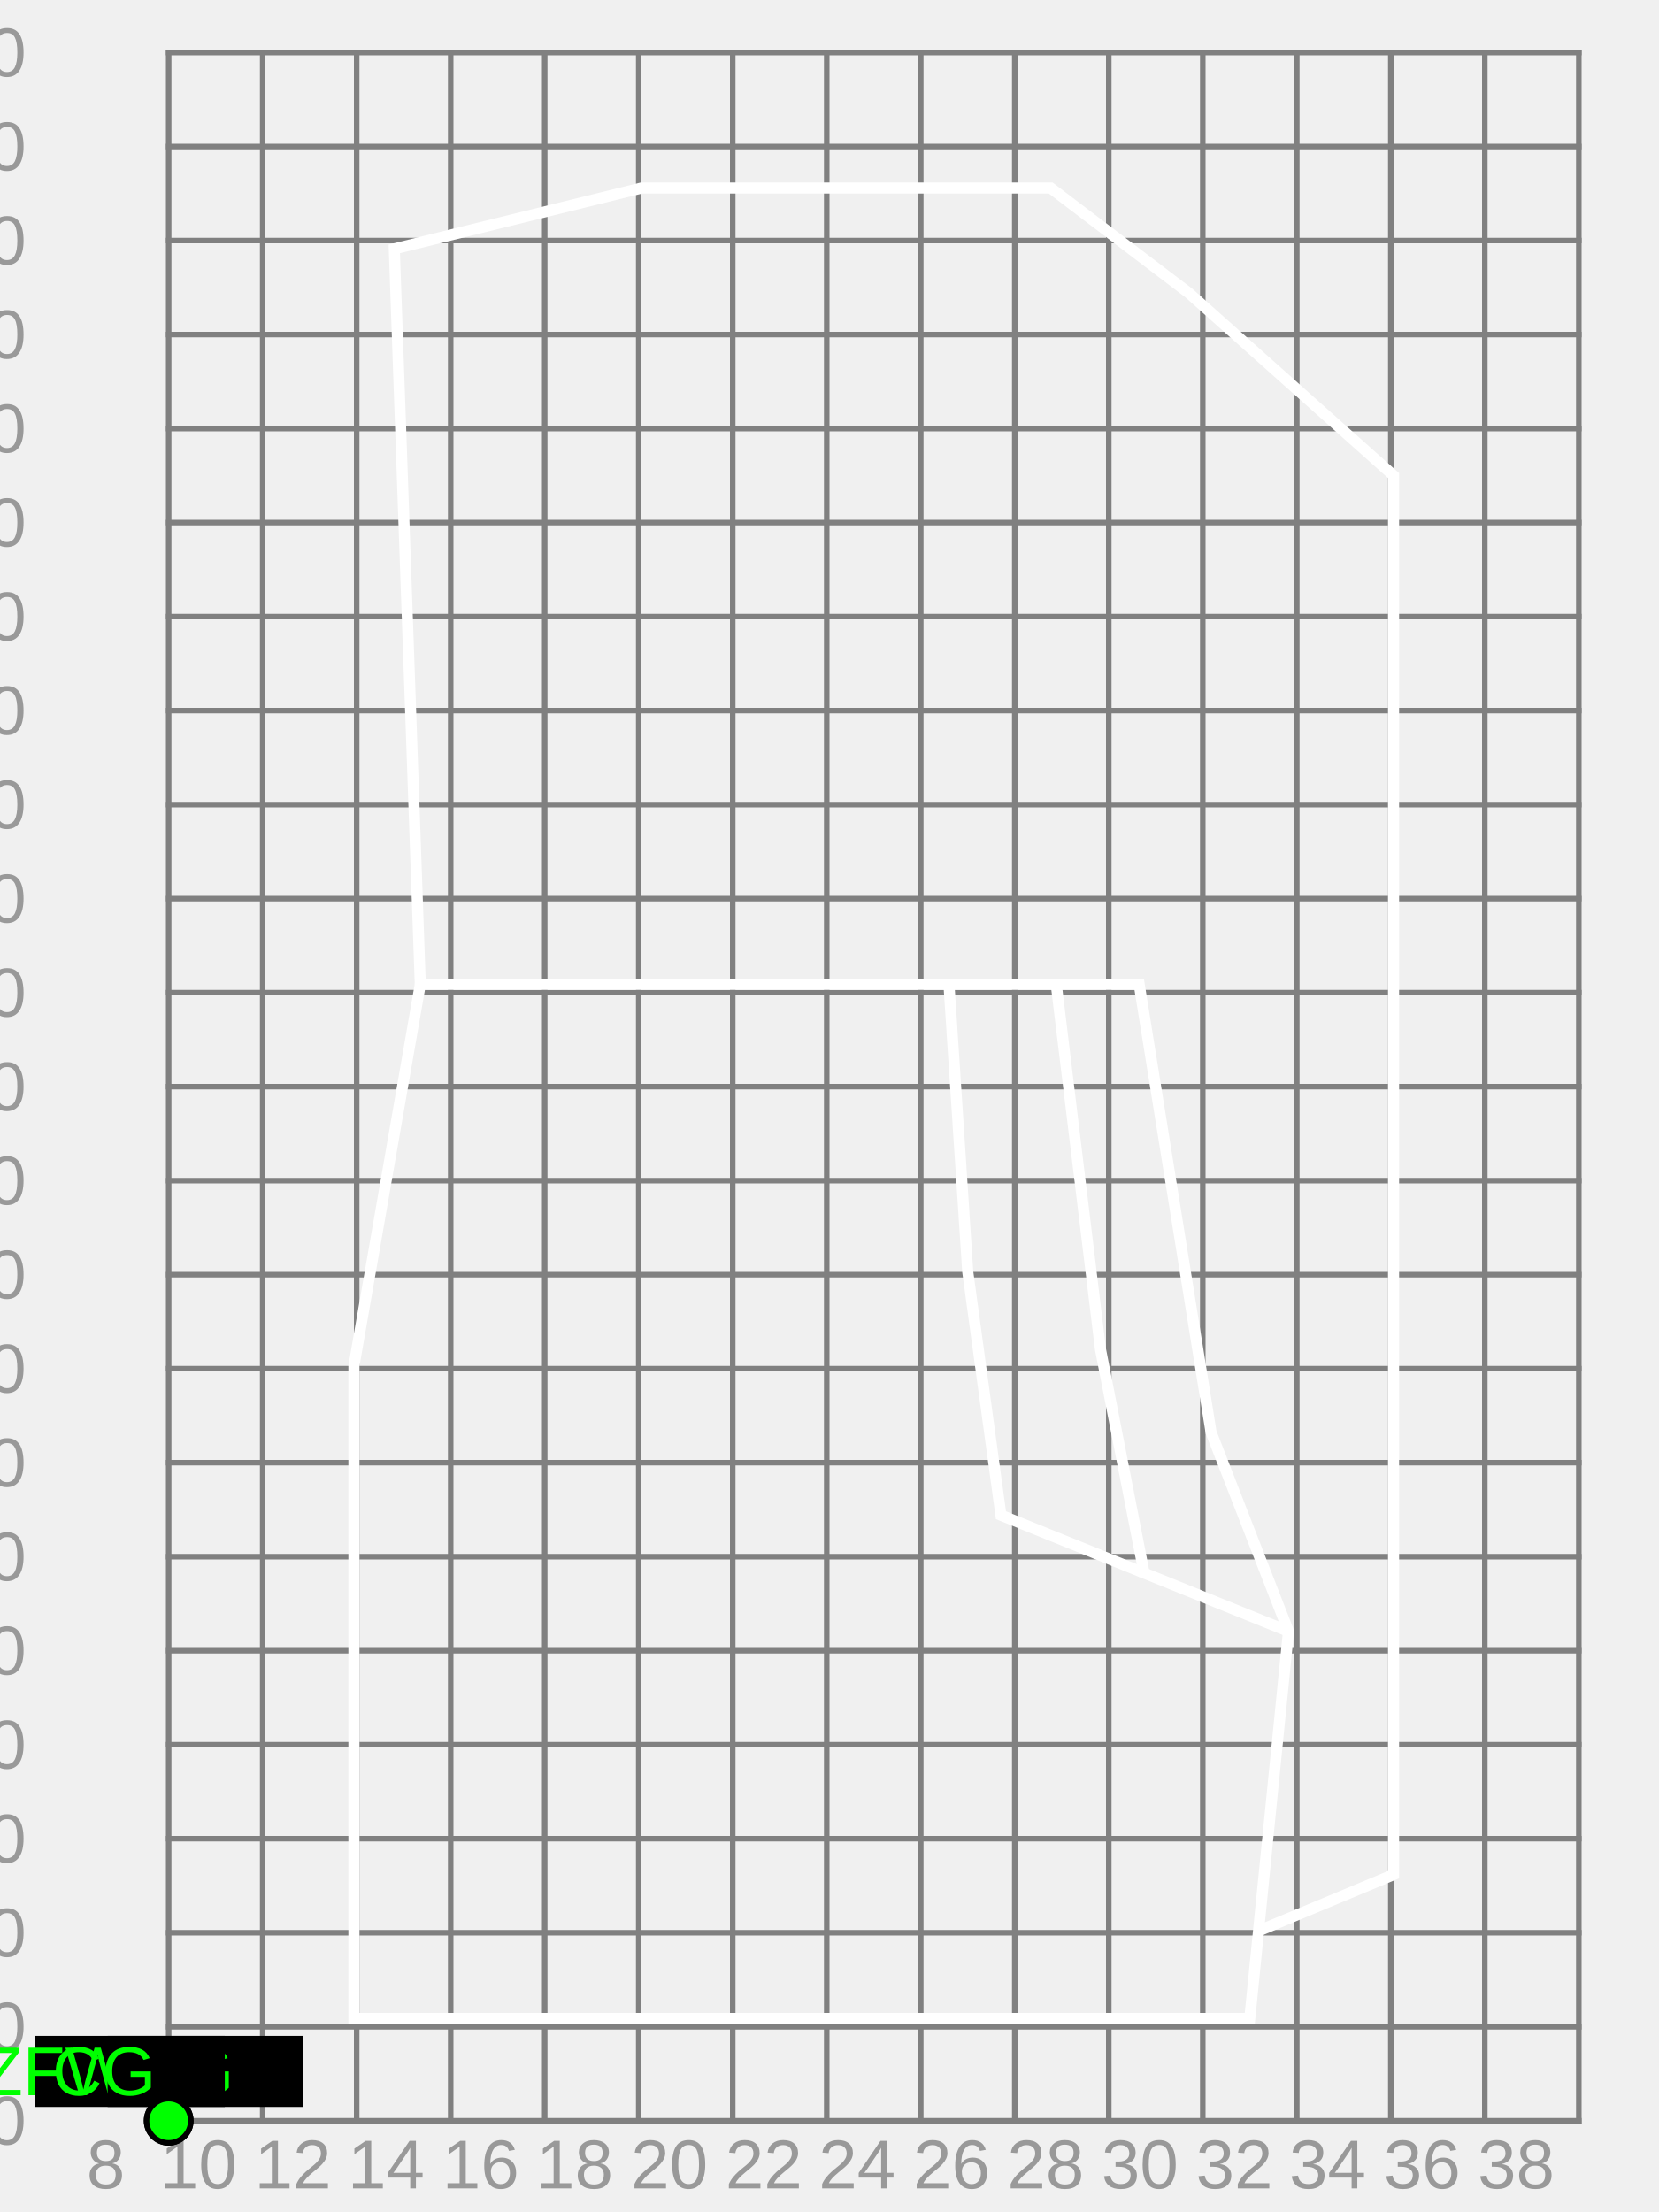
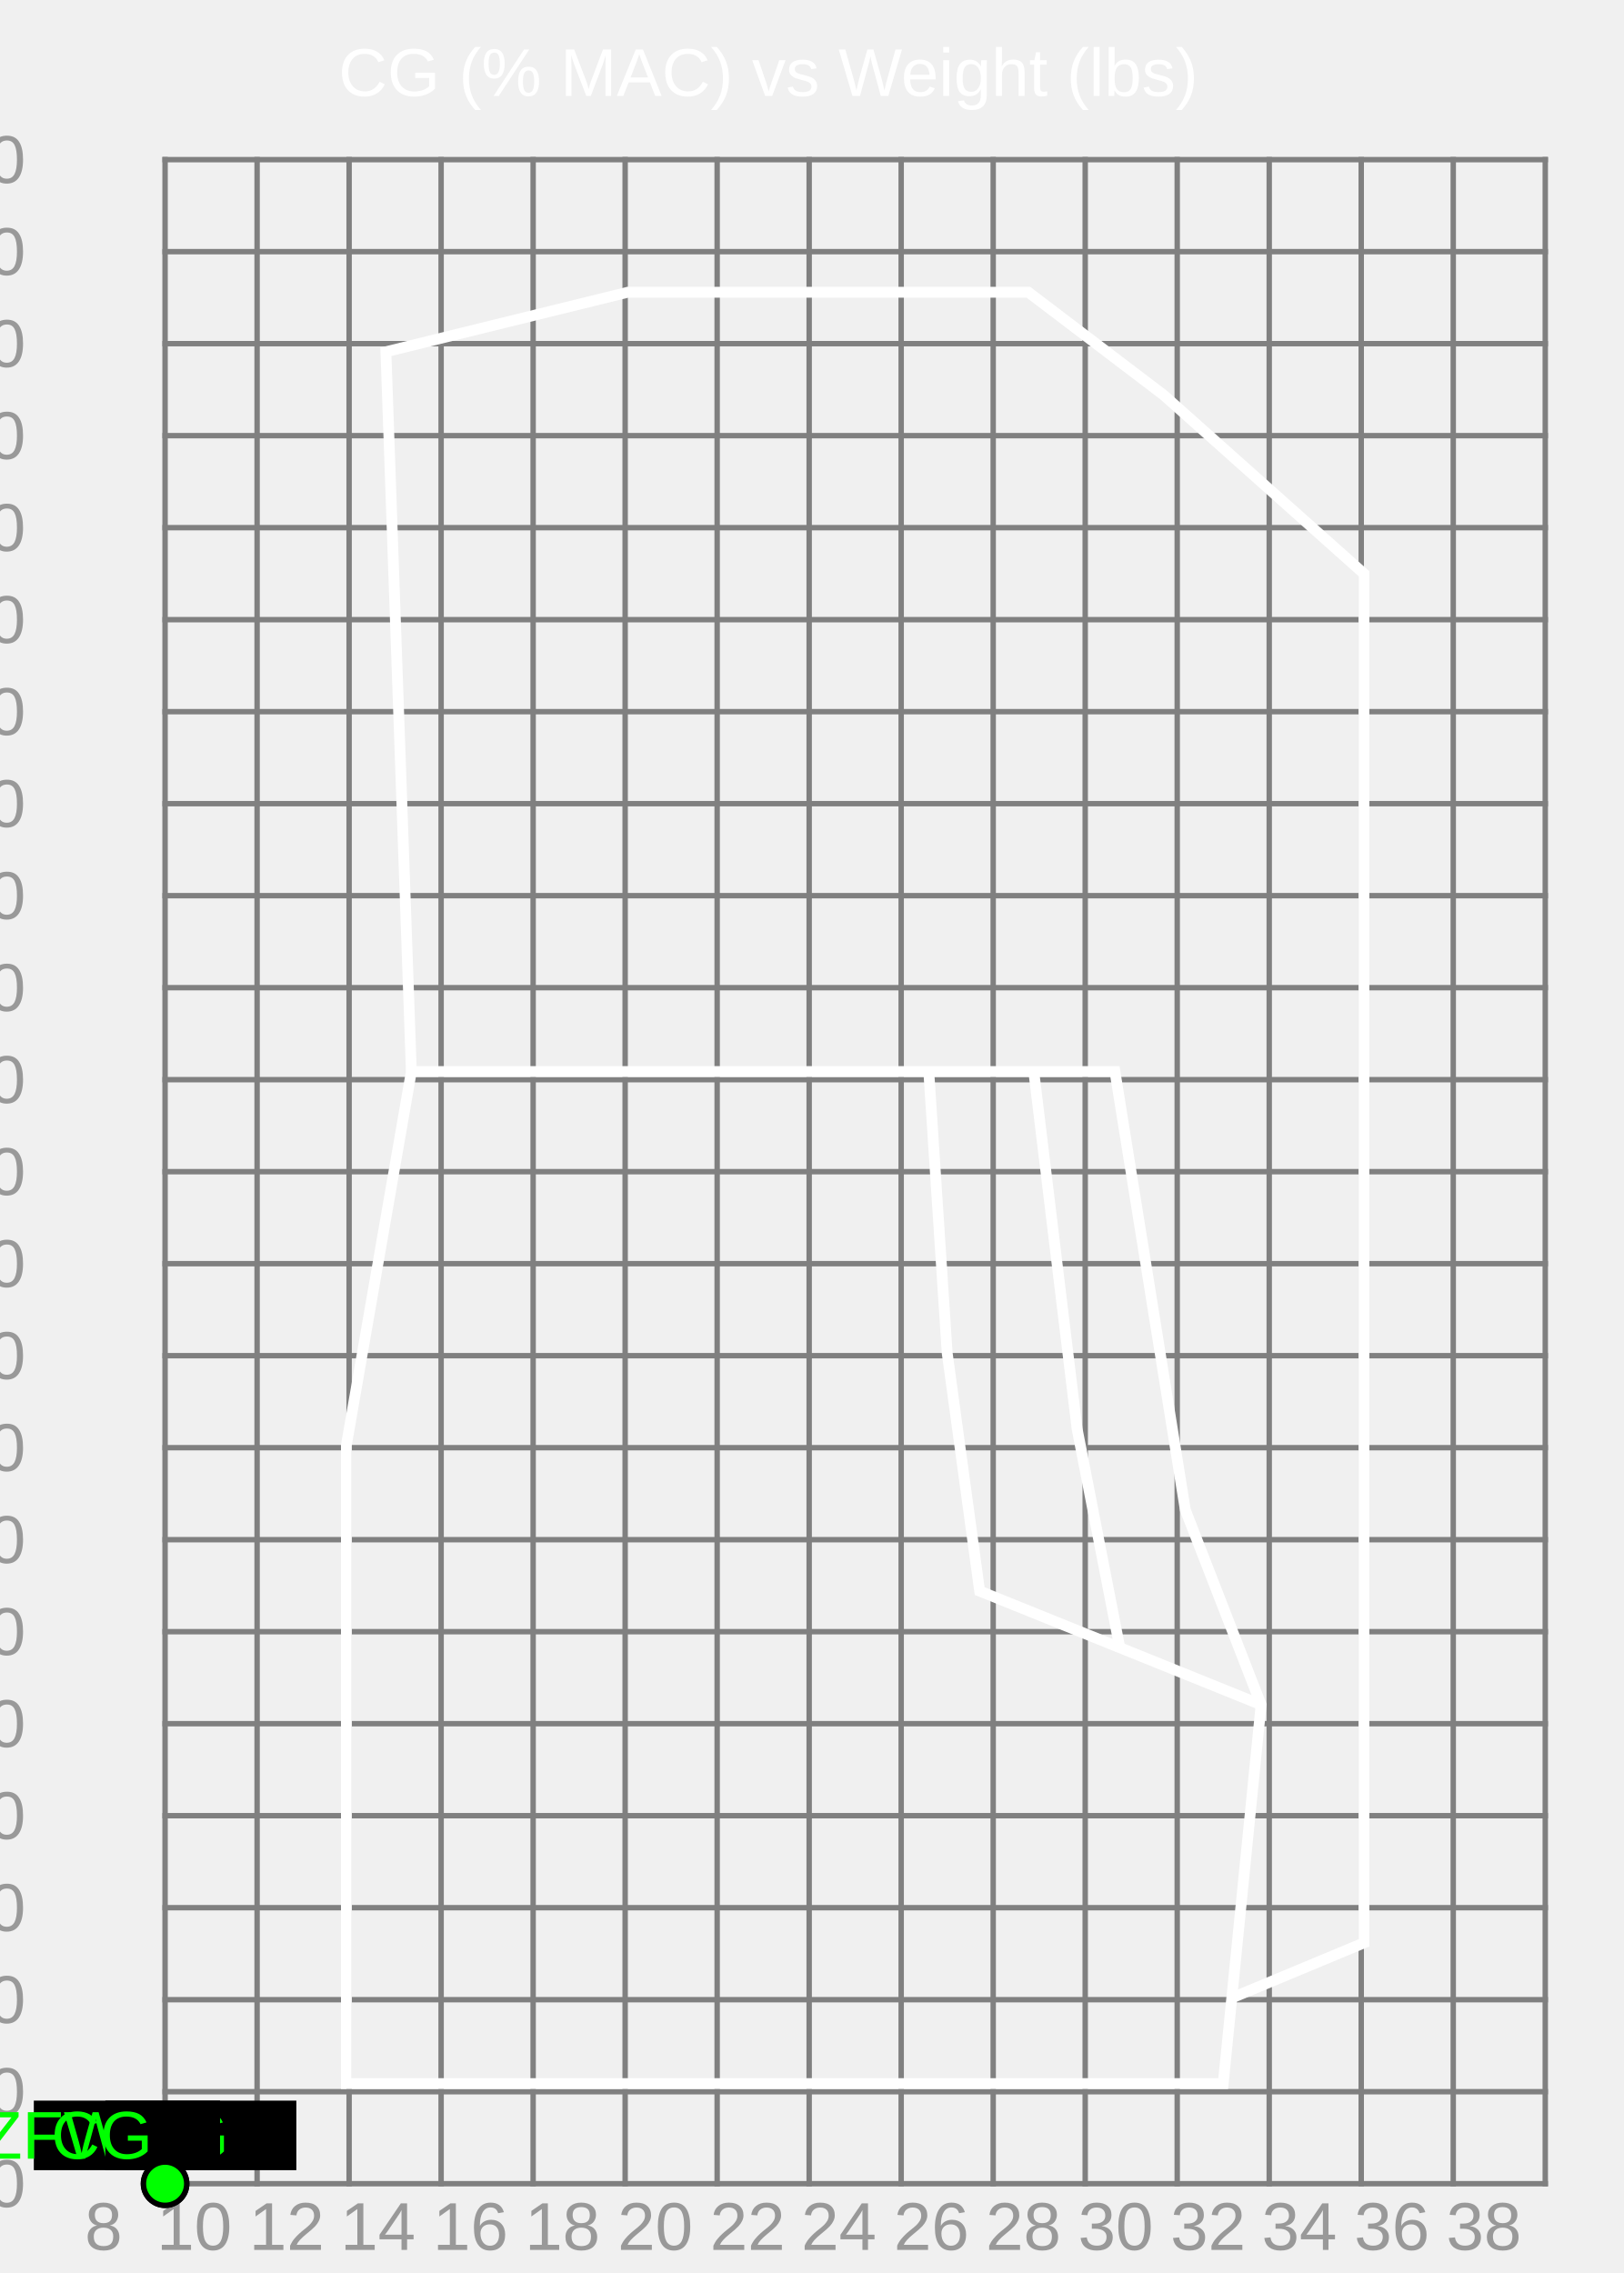
- <svg xmlns="http://www.w3.org/2000/svg" xmlns:ns1="http://www.openswatchbook.org/uri/2009/osb" version="1.1" width="300" height="400" id="svg3651">
+ <svg xmlns="http://www.w3.org/2000/svg" xmlns:ns1="http://www.openswatchbook.org/uri/2009/osb" version="1.1" width="300" height="420" id="svg3651">
  <defs id="defs3653">
    <linearGradient id="linearGradient5215">
      <stop style="stop-color:#e6e6e6;stop-opacity:1;" offset="0" id="stop5217" />
      <stop style="stop-color:#e6e6e6;stop-opacity:0;" offset="1" id="stop5219" />
    </linearGradient>
    <linearGradient id="linearGradient5209" ns1:paint="solid">
      <stop style="stop-color:#e6e6e6;stop-opacity:1;" offset="0" id="stop5211" />
    </linearGradient>
    <symbol id="*Paper_Space" />
    <symbol id="*Model_Space" />
    <pattern y="0" x="0" width="8" patternUnits="userSpaceOnUse" id="Hatch" height="8">
      <path id="path5322" stroke-width="0.25" stroke="#000000" linecap="square" d="M8 4 l-4,4" />
      <path id="path5324" stroke-width="0.25" stroke="#000000" linecap="square" d="M6 2 l-4,4" />
      <path id="path5326" stroke-width="0.25" stroke="#000000" linecap="square" d="M4 0 l-4,4" />
    </pattern>
    <marker style="overflow:visible" refY="0" refX="0" orient="auto" id="DistanceX">
      <path id="path5319" style="stroke:#000000;stroke-width:0.5" d="M 3,-3 -3,3 M 0,-5 0,5" />
    </marker>
  </defs>
-   <g id="layer1" transform="translate(0,-652.3622)">
+   <g id="layer1" transform="translate(0,-632.3622)">
    <g id="Grid" style="stroke:#808080">
      <path id="path4213" d="m 30.5,1036.362 0,-375" style="fill:none;fill-rule:evenodd;stroke:#808080;stroke-width:1;stroke-linecap:butt;stroke-linejoin:miter;stroke-miterlimit:4;stroke-dasharray:none;stroke-opacity:1" />
      <path style="fill:none;fill-rule:evenodd;stroke:#808080;stroke-width:1;stroke-linecap:butt;stroke-linejoin:miter;stroke-miterlimit:4;stroke-dasharray:none;stroke-opacity:1" d="m 30,1035.862 256,0" id="path4227" />
      <path style="fill:none;fill-rule:evenodd;stroke:#808080;stroke-width:1;stroke-linecap:butt;stroke-linejoin:miter;stroke-miterlimit:4;stroke-dasharray:none;stroke-opacity:1" d="m 285.5,1036.362 0,-375" id="path4229" />
      <path style="fill:none;fill-rule:evenodd;stroke:#808080;stroke-width:1;stroke-linecap:butt;stroke-linejoin:miter;stroke-miterlimit:4;stroke-dasharray:none;stroke-opacity:1" d="m 47.5,1036.362 0,-375" id="path4231" />
      <path id="path4233" d="m 64.5,1036.362 0,-375" style="fill:none;fill-rule:evenodd;stroke:#808080;stroke-width:1;stroke-linecap:butt;stroke-linejoin:miter;stroke-miterlimit:4;stroke-dasharray:none;stroke-opacity:1" />
      <path style="fill:none;fill-rule:evenodd;stroke:#808080;stroke-width:1;stroke-linecap:butt;stroke-linejoin:miter;stroke-miterlimit:4;stroke-dasharray:none;stroke-opacity:1" d="m 81.5,1036.362 0,-375" id="path4235" />
      <path id="path4237" d="m 98.5,1036.362 0,-375" style="fill:none;fill-rule:evenodd;stroke:#808080;stroke-width:1;stroke-linecap:butt;stroke-linejoin:miter;stroke-miterlimit:4;stroke-dasharray:none;stroke-opacity:1" />
      <path style="fill:none;fill-rule:evenodd;stroke:#808080;stroke-width:1;stroke-linecap:butt;stroke-linejoin:miter;stroke-miterlimit:4;stroke-dasharray:none;stroke-opacity:1" d="m 115.5,1036.362 0,-375" id="path4239" />
      <path id="path4241" d="m 132.5,1036.362 0,-375" style="fill:none;fill-rule:evenodd;stroke:#808080;stroke-width:1;stroke-linecap:butt;stroke-linejoin:miter;stroke-miterlimit:4;stroke-dasharray:none;stroke-opacity:1" />
      <path style="fill:none;fill-rule:evenodd;stroke:#808080;stroke-width:1;stroke-linecap:butt;stroke-linejoin:miter;stroke-miterlimit:4;stroke-dasharray:none;stroke-opacity:1" d="m 149.5,1036.362 0,-375" id="path4243" />
      <path id="path4245" d="m 166.5,1036.362 0,-375" style="fill:none;fill-rule:evenodd;stroke:#808080;stroke-width:1;stroke-linecap:butt;stroke-linejoin:miter;stroke-miterlimit:4;stroke-dasharray:none;stroke-opacity:1" />
      <path style="fill:none;fill-rule:evenodd;stroke:#808080;stroke-width:1;stroke-linecap:butt;stroke-linejoin:miter;stroke-miterlimit:4;stroke-dasharray:none;stroke-opacity:1" d="m 183.5,1036.362 0,-375" id="path4247" />
      <path id="path4249" d="m 200.5,1036.362 0,-375" style="fill:none;fill-rule:evenodd;stroke:#808080;stroke-width:1;stroke-linecap:butt;stroke-linejoin:miter;stroke-miterlimit:4;stroke-dasharray:none;stroke-opacity:1" />
      <path style="fill:none;fill-rule:evenodd;stroke:#808080;stroke-width:1;stroke-linecap:butt;stroke-linejoin:miter;stroke-miterlimit:4;stroke-dasharray:none;stroke-opacity:1" d="m 217.5,1036.362 0,-375" id="path4251" />
      <path id="path4253" d="m 234.5,1036.362 0,-375" style="fill:none;fill-rule:evenodd;stroke:#808080;stroke-width:1;stroke-linecap:butt;stroke-linejoin:miter;stroke-miterlimit:4;stroke-dasharray:none;stroke-opacity:1" />
      <path style="fill:none;fill-rule:evenodd;stroke:#808080;stroke-width:1;stroke-linecap:butt;stroke-linejoin:miter;stroke-miterlimit:4;stroke-dasharray:none;stroke-opacity:1" d="m 251.5,1036.362 0,-375" id="path4255" />
      <path id="path4261" d="m 268.5,1036.362 0,-375" style="fill:none;fill-rule:evenodd;stroke:#808080;stroke-width:1;stroke-linecap:butt;stroke-linejoin:miter;stroke-miterlimit:4;stroke-dasharray:none;stroke-opacity:1" />
      <path id="path4323" d="m 30,1018.862 256,0" style="fill:none;fill-rule:evenodd;stroke:#808080;stroke-width:1;stroke-linecap:butt;stroke-linejoin:miter;stroke-miterlimit:4;stroke-dasharray:none;stroke-opacity:1" />
      <path style="fill:none;fill-rule:evenodd;stroke:#808080;stroke-width:1;stroke-linecap:butt;stroke-linejoin:miter;stroke-miterlimit:4;stroke-dasharray:none;stroke-opacity:1" d="m 30,1001.862 256,0" id="path4325" />
      <path id="path4327" d="m 30,984.862 256,0" style="fill:none;fill-rule:evenodd;stroke:#808080;stroke-width:1;stroke-linecap:butt;stroke-linejoin:miter;stroke-miterlimit:4;stroke-dasharray:none;stroke-opacity:1" />
      <path style="fill:none;fill-rule:evenodd;stroke:#808080;stroke-width:1;stroke-linecap:butt;stroke-linejoin:miter;stroke-miterlimit:4;stroke-dasharray:none;stroke-opacity:1" d="m 30,967.862 256,0" id="path4329" />
      <path id="path4331" d="m 30,950.862 256,0" style="fill:none;fill-rule:evenodd;stroke:#808080;stroke-width:1;stroke-linecap:butt;stroke-linejoin:miter;stroke-miterlimit:4;stroke-dasharray:none;stroke-opacity:1" />
      <path style="fill:none;fill-rule:evenodd;stroke:#808080;stroke-width:1;stroke-linecap:butt;stroke-linejoin:miter;stroke-miterlimit:4;stroke-dasharray:none;stroke-opacity:1" d="m 30,933.862 256,0" id="path4333" />
      <path id="path4335" d="m 30,916.862 256,0" style="fill:none;fill-rule:evenodd;stroke:#808080;stroke-width:1;stroke-linecap:butt;stroke-linejoin:miter;stroke-miterlimit:4;stroke-dasharray:none;stroke-opacity:1" />
      <path style="fill:none;fill-rule:evenodd;stroke:#808080;stroke-width:1;stroke-linecap:butt;stroke-linejoin:miter;stroke-miterlimit:4;stroke-dasharray:none;stroke-opacity:1" d="m 30,899.862 256,0" id="path4337" />
      <path id="path4339" d="m 30,882.862 256,0" style="fill:none;fill-rule:evenodd;stroke:#808080;stroke-width:1;stroke-linecap:butt;stroke-linejoin:miter;stroke-miterlimit:4;stroke-dasharray:none;stroke-opacity:1" />
      <path id="path4341" d="m 30,865.862 256,0" style="fill:none;fill-rule:evenodd;stroke:#808080;stroke-width:1;stroke-linecap:butt;stroke-linejoin:miter;stroke-miterlimit:4;stroke-dasharray:none;stroke-opacity:1" />
      <path style="fill:none;fill-rule:evenodd;stroke:#808080;stroke-width:1;stroke-linecap:butt;stroke-linejoin:miter;stroke-miterlimit:4;stroke-dasharray:none;stroke-opacity:1" d="m 30,848.862 256,0" id="path4343" />
      <path id="path4345" d="m 30,831.862 256,0" style="fill:none;fill-rule:evenodd;stroke:#808080;stroke-width:1;stroke-linecap:butt;stroke-linejoin:miter;stroke-miterlimit:4;stroke-dasharray:none;stroke-opacity:1" />
      <path style="fill:none;fill-rule:evenodd;stroke:#808080;stroke-width:1;stroke-linecap:butt;stroke-linejoin:miter;stroke-miterlimit:4;stroke-dasharray:none;stroke-opacity:1" d="m 30,814.862 256,0" id="path4347" />
      <path id="path4349" d="m 30,797.862 256,0" style="fill:none;fill-rule:evenodd;stroke:#808080;stroke-width:1;stroke-linecap:butt;stroke-linejoin:miter;stroke-miterlimit:4;stroke-dasharray:none;stroke-opacity:1" />
      <path style="fill:none;fill-rule:evenodd;stroke:#808080;stroke-width:1;stroke-linecap:butt;stroke-linejoin:miter;stroke-miterlimit:4;stroke-dasharray:none;stroke-opacity:1" d="m 30,780.862 256,0" id="path4351" />
      <path id="path4353" d="m 30,763.862 256,0" style="fill:none;fill-rule:evenodd;stroke:#808080;stroke-width:1;stroke-linecap:butt;stroke-linejoin:miter;stroke-miterlimit:4;stroke-dasharray:none;stroke-opacity:1" />
      <path style="fill:none;fill-rule:evenodd;stroke:#808080;stroke-width:1;stroke-linecap:butt;stroke-linejoin:miter;stroke-miterlimit:4;stroke-dasharray:none;stroke-opacity:1" d="m 30,746.862 256,0" id="path4355" />
      <path id="path4357" d="m 30,729.862 256,0" style="fill:none;fill-rule:evenodd;stroke:#808080;stroke-width:1;stroke-linecap:butt;stroke-linejoin:miter;stroke-miterlimit:4;stroke-dasharray:none;stroke-opacity:1" />
      <path style="fill:none;fill-rule:evenodd;stroke:#808080;stroke-width:1;stroke-linecap:butt;stroke-linejoin:miter;stroke-miterlimit:4;stroke-dasharray:none;stroke-opacity:1" d="m 30,712.862 256,0" id="path4359" />
      <path id="path4361" d="m 30,695.862 256,0" style="fill:none;fill-rule:evenodd;stroke:#808080;stroke-width:1;stroke-linecap:butt;stroke-linejoin:miter;stroke-miterlimit:4;stroke-dasharray:none;stroke-opacity:1" />
      <path style="fill:none;fill-rule:evenodd;stroke:#808080;stroke-width:1;stroke-linecap:butt;stroke-linejoin:miter;stroke-miterlimit:4;stroke-dasharray:none;stroke-opacity:1" d="m 30,678.862 256,0" id="path4441" />
      <path id="path4443" d="m 30,661.862 256,0" style="fill:none;fill-rule:evenodd;stroke:#808080;stroke-width:1;stroke-linecap:butt;stroke-linejoin:miter;stroke-miterlimit:4;stroke-dasharray:none;stroke-opacity:1" />
    </g>
    <g id="Axis" style="fill:#999999">
      <text transform="scale(1.000005,0.9999948)" id="text4215" y="1048.096" x="30.503" style="font-size:12.5px;line-height:150%;font-family:sans-serif;text-align:center;letter-spacing:0px;word-spacing:0px;text-anchor:middle;fill:#999999;stroke:none;stroke-width:1px;stroke-linecap:butt;stroke-linejoin:miter;stroke-opacity:1" xml:space="preserve">
        <tspan style="font-style:normal;font-variant:normal;font-weight:normal;font-stretch:normal;font-size:12.5px;font-family:'Liberation Sans';-inkscape-font-specification:'Liberation Sans';text-align:center;text-anchor:middle;fill:#999999" y="1048.096" x="30.503" id="tspan4217">8</tspan>
      </text>
      <text transform="scale(1.000003,0.9999971)" xml:space="preserve" style="font-size:12.5px;line-height:150%;font-family:sans-serif;text-align:end;letter-spacing:0px;word-spacing:0px;text-anchor:end;fill:#999999;stroke:none;stroke-width:1px;stroke-linecap:butt;stroke-linejoin:miter;stroke-opacity:1" x="27.494" y="1040.168" id="text4219">
        <tspan id="tspan4223" x="27.494" y="1040.168" style="font-style:normal;font-variant:normal;font-weight:normal;font-stretch:normal;font-size:12.5px;font-family:'Liberation Sans';-inkscape-font-specification:'Liberation Sans';text-align:end;text-anchor:end;fill:#999999">220</tspan>
      </text>
      <text xml:space="preserve" style="font-size:12.5px;line-height:150%;font-family:sans-serif;text-align:center;letter-spacing:0px;word-spacing:0px;text-anchor:middle;fill:#999999;stroke:none;stroke-width:1px;stroke-linecap:butt;stroke-linejoin:miter;stroke-opacity:1" x="47.271" y="1048.096" id="text4263" transform="scale(1.000005,0.9999948)">
        <tspan id="tspan4265" x="47.271" y="1048.096" style="font-style:normal;font-variant:normal;font-weight:normal;font-stretch:normal;font-size:12.5px;font-family:'Liberation Sans';-inkscape-font-specification:'Liberation Sans';text-align:center;text-anchor:middle;fill:#999999">10</tspan>
      </text>
      <text transform="scale(1.000005,0.9999948)" id="text4267" y="1048.096" x="64.341" style="font-size:12.5px;line-height:150%;font-family:sans-serif;text-align:center;letter-spacing:0px;word-spacing:0px;text-anchor:middle;fill:#999999;stroke:none;stroke-width:1px;stroke-linecap:butt;stroke-linejoin:miter;stroke-opacity:1" xml:space="preserve">
        <tspan style="font-style:normal;font-variant:normal;font-weight:normal;font-stretch:normal;font-size:12.5px;font-family:'Liberation Sans';-inkscape-font-specification:'Liberation Sans';text-align:center;text-anchor:middle;fill:#999999" y="1048.096" x="64.341" id="tspan4269">12</tspan>
      </text>
      <text xml:space="preserve" style="font-size:12.5px;line-height:150%;font-family:sans-serif;text-align:center;letter-spacing:0px;word-spacing:0px;text-anchor:middle;fill:#999999;stroke:none;stroke-width:1px;stroke-linecap:butt;stroke-linejoin:miter;stroke-opacity:1" x="81.209" y="1048.096" id="text4271" transform="scale(1.000005,0.9999948)">
        <tspan id="tspan4273" x="81.209" y="1048.096" style="font-style:normal;font-variant:normal;font-weight:normal;font-stretch:normal;font-size:12.5px;font-family:'Liberation Sans';-inkscape-font-specification:'Liberation Sans';text-align:center;text-anchor:middle;fill:#999999">14</tspan>
      </text>
      <text transform="scale(1.000005,0.9999948)" id="text4275" y="1048.096" x="98.301" style="font-size:12.5px;line-height:150%;font-family:sans-serif;text-align:center;letter-spacing:0px;word-spacing:0px;text-anchor:middle;fill:#999999;stroke:none;stroke-width:1px;stroke-linecap:butt;stroke-linejoin:miter;stroke-opacity:1" xml:space="preserve">
        <tspan style="font-style:normal;font-variant:normal;font-weight:normal;font-stretch:normal;font-size:12.5px;font-family:'Liberation Sans';-inkscape-font-specification:'Liberation Sans';text-align:center;text-anchor:middle;fill:#999999" y="1048.096" x="98.301" id="tspan4277">16</tspan>
      </text>
      <text xml:space="preserve" style="font-size:12.5px;line-height:150%;font-family:sans-serif;text-align:center;letter-spacing:0px;word-spacing:0px;text-anchor:middle;fill:#999999;stroke:none;stroke-width:1px;stroke-linecap:butt;stroke-linejoin:miter;stroke-opacity:1" x="115.298" y="1048.096" id="text4279" transform="scale(1.000005,0.9999948)">
        <tspan id="tspan4281" x="115.298" y="1048.096" style="font-style:normal;font-variant:normal;font-weight:normal;font-stretch:normal;font-size:12.5px;font-family:'Liberation Sans';-inkscape-font-specification:'Liberation Sans';text-align:center;text-anchor:middle;fill:#999999">18</tspan>
      </text>
      <text transform="scale(1.000005,0.9999948)" id="text4283" y="1048.096" x="132.432" style="font-size:12.5px;line-height:150%;font-family:sans-serif;text-align:center;letter-spacing:0px;word-spacing:0px;text-anchor:middle;fill:#999999;stroke:none;stroke-width:1px;stroke-linecap:butt;stroke-linejoin:miter;stroke-opacity:1" xml:space="preserve">
        <tspan style="font-style:normal;font-variant:normal;font-weight:normal;font-stretch:normal;font-size:12.5px;font-family:'Liberation Sans';-inkscape-font-specification:'Liberation Sans';text-align:center;text-anchor:middle;fill:#999999" y="1048.096" x="132.432" id="tspan4285">20</tspan>
      </text>
      <text xml:space="preserve" style="font-size:12.5px;line-height:150%;font-family:sans-serif;text-align:center;letter-spacing:0px;word-spacing:0px;text-anchor:middle;fill:#999999;stroke:none;stroke-width:1px;stroke-linecap:butt;stroke-linejoin:miter;stroke-opacity:1" x="149.502" y="1048.096" id="text4287" transform="scale(1.000005,0.9999948)">
        <tspan id="tspan4289" x="149.502" y="1048.096" style="font-style:normal;font-variant:normal;font-weight:normal;font-stretch:normal;font-size:12.5px;font-family:'Liberation Sans';-inkscape-font-specification:'Liberation Sans';text-align:center;text-anchor:middle;fill:#999999">22</tspan>
      </text>
      <text transform="scale(1.000005,0.9999948)" id="text4291" y="1048.096" x="166.371" style="font-size:12.5px;line-height:150%;font-family:sans-serif;text-align:center;letter-spacing:0px;word-spacing:0px;text-anchor:middle;fill:#999999;stroke:none;stroke-width:1px;stroke-linecap:butt;stroke-linejoin:miter;stroke-opacity:1" xml:space="preserve">
        <tspan style="font-style:normal;font-variant:normal;font-weight:normal;font-stretch:normal;font-size:12.5px;font-family:'Liberation Sans';-inkscape-font-specification:'Liberation Sans';text-align:center;text-anchor:middle;fill:#999999" y="1048.096" x="166.371" id="tspan4293">24</tspan>
      </text>
      <text xml:space="preserve" style="font-size:12.5px;line-height:150%;font-family:sans-serif;text-align:center;letter-spacing:0px;word-spacing:0px;text-anchor:middle;fill:#999999;stroke:none;stroke-width:1px;stroke-linecap:butt;stroke-linejoin:miter;stroke-opacity:1" x="183.462" y="1048.096" id="text4295" transform="scale(1.000005,0.9999948)">
        <tspan id="tspan4297" x="183.462" y="1048.096" style="font-style:normal;font-variant:normal;font-weight:normal;font-stretch:normal;font-size:12.5px;font-family:'Liberation Sans';-inkscape-font-specification:'Liberation Sans';text-align:center;text-anchor:middle;fill:#999999">26</tspan>
      </text>
      <text transform="scale(1.000005,0.9999948)" id="text4299" y="1048.096" x="200.459" style="font-size:12.5px;line-height:150%;font-family:sans-serif;text-align:center;letter-spacing:0px;word-spacing:0px;text-anchor:middle;fill:#999999;stroke:none;stroke-width:1px;stroke-linecap:butt;stroke-linejoin:miter;stroke-opacity:1" xml:space="preserve">
        <tspan style="font-style:normal;font-variant:normal;font-weight:normal;font-stretch:normal;font-size:12.5px;font-family:'Liberation Sans';-inkscape-font-specification:'Liberation Sans';text-align:center;text-anchor:middle;fill:#999999" y="1048.096" x="200.459" id="tspan4301">28</tspan>
      </text>
      <text xml:space="preserve" style="font-size:12.5px;line-height:150%;font-family:sans-serif;text-align:center;letter-spacing:0px;word-spacing:0px;text-anchor:middle;fill:#999999;stroke:none;stroke-width:1px;stroke-linecap:butt;stroke-linejoin:miter;stroke-opacity:1" x="217.508" y="1048.096" id="text4303" transform="scale(1.000005,0.9999948)">
        <tspan id="tspan4305" x="217.508" y="1048.096" style="font-style:normal;font-variant:normal;font-weight:normal;font-stretch:normal;font-size:12.5px;font-family:'Liberation Sans';-inkscape-font-specification:'Liberation Sans';text-align:center;text-anchor:middle;fill:#999999">30</tspan>
      </text>
      <text transform="scale(1.000005,0.9999948)" id="text4307" y="1048.096" x="234.578" style="font-size:12.5px;line-height:150%;font-family:sans-serif;text-align:center;letter-spacing:0px;word-spacing:0px;text-anchor:middle;fill:#999999;stroke:none;stroke-width:1px;stroke-linecap:butt;stroke-linejoin:miter;stroke-opacity:1" xml:space="preserve">
        <tspan style="font-style:normal;font-variant:normal;font-weight:normal;font-stretch:normal;font-size:12.5px;font-family:'Liberation Sans';-inkscape-font-specification:'Liberation Sans';text-align:center;text-anchor:middle;fill:#999999" y="1048.096" x="234.578" id="tspan4309">32</tspan>
      </text>
      <text xml:space="preserve" style="font-size:12.5px;line-height:150%;font-family:sans-serif;text-align:center;letter-spacing:0px;word-spacing:0px;text-anchor:middle;fill:#999999;stroke:none;stroke-width:1px;stroke-linecap:butt;stroke-linejoin:miter;stroke-opacity:1" x="251.446" y="1048.096" id="text4311" transform="scale(1.000005,0.9999948)">
        <tspan id="tspan4313" x="251.446" y="1048.096" style="font-style:normal;font-variant:normal;font-weight:normal;font-stretch:normal;font-size:12.5px;font-family:'Liberation Sans';-inkscape-font-specification:'Liberation Sans';text-align:center;text-anchor:middle;fill:#999999">34</tspan>
      </text>
      <text transform="scale(1.000005,0.9999948)" id="text4315" y="1048.096" x="268.538" style="font-size:12.5px;line-height:150%;font-family:sans-serif;text-align:center;letter-spacing:0px;word-spacing:0px;text-anchor:middle;fill:#999999;stroke:none;stroke-width:1px;stroke-linecap:butt;stroke-linejoin:miter;stroke-opacity:1" xml:space="preserve">
        <tspan style="font-style:normal;font-variant:normal;font-weight:normal;font-stretch:normal;font-size:12.5px;font-family:'Liberation Sans';-inkscape-font-specification:'Liberation Sans';text-align:center;text-anchor:middle;fill:#999999" y="1048.096" x="268.538" id="tspan4317">36</tspan>
      </text>
      <text xml:space="preserve" style="font-size:12.5px;line-height:150%;font-family:sans-serif;text-align:center;letter-spacing:0px;word-spacing:0px;text-anchor:middle;fill:#999999;stroke:none;stroke-width:1px;stroke-linecap:butt;stroke-linejoin:miter;stroke-opacity:1" x="285.535" y="1048.096" id="text4319" transform="scale(1.000005,0.9999948)">
        <tspan id="tspan4321" x="285.535" y="1048.096" style="font-style:normal;font-variant:normal;font-weight:normal;font-stretch:normal;font-size:12.5px;font-family:'Liberation Sans';-inkscape-font-specification:'Liberation Sans';text-align:center;text-anchor:middle;fill:#999999">38</tspan>
      </text>
      <text id="text4486" y="1023.168" x="27.494" style="font-size:12.5px;line-height:150%;font-family:sans-serif;text-align:end;letter-spacing:0px;word-spacing:0px;text-anchor:end;fill:#999999;stroke:none;stroke-width:1px;stroke-linecap:butt;stroke-linejoin:miter;stroke-opacity:1" xml:space="preserve" transform="scale(1.000003,0.9999971)">
        <tspan style="font-style:normal;font-variant:normal;font-weight:normal;font-stretch:normal;font-size:12.5px;font-family:'Liberation Sans';-inkscape-font-specification:'Liberation Sans';text-align:end;text-anchor:end;fill:#999999" y="1023.168" x="27.494" id="tspan4488">240</tspan>
      </text>
      <text transform="scale(1.000003,0.9999971)" xml:space="preserve" style="font-size:12.5px;line-height:150%;font-family:sans-serif;text-align:end;letter-spacing:0px;word-spacing:0px;text-anchor:end;fill:#999999;stroke:none;stroke-width:1px;stroke-linecap:butt;stroke-linejoin:miter;stroke-opacity:1" x="27.494" y="1006.168" id="text4490">
        <tspan id="tspan4492" x="27.494" y="1006.168" style="font-style:normal;font-variant:normal;font-weight:normal;font-stretch:normal;font-size:12.5px;font-family:'Liberation Sans';-inkscape-font-specification:'Liberation Sans';text-align:end;text-anchor:end;fill:#999999">260</tspan>
      </text>
      <text id="text4494" y="989.168" x="27.494" style="font-size:12.5px;line-height:150%;font-family:sans-serif;text-align:end;letter-spacing:0px;word-spacing:0px;text-anchor:end;fill:#999999;stroke:none;stroke-width:1px;stroke-linecap:butt;stroke-linejoin:miter;stroke-opacity:1" xml:space="preserve" transform="scale(1.000003,0.9999971)">
        <tspan style="font-style:normal;font-variant:normal;font-weight:normal;font-stretch:normal;font-size:12.5px;font-family:'Liberation Sans';-inkscape-font-specification:'Liberation Sans';text-align:end;text-anchor:end;fill:#999999" y="989.168" x="27.494" id="tspan4496">280</tspan>
      </text>
      <text transform="scale(1.000003,0.9999971)" xml:space="preserve" style="font-size:12.5px;line-height:150%;font-family:sans-serif;text-align:end;letter-spacing:0px;word-spacing:0px;text-anchor:end;fill:#999999;stroke:none;stroke-width:1px;stroke-linecap:butt;stroke-linejoin:miter;stroke-opacity:1" x="27.494" y="972.168" id="text4498">
        <tspan id="tspan4500" x="27.494" y="972.168" style="font-style:normal;font-variant:normal;font-weight:normal;font-stretch:normal;font-size:12.5px;font-family:'Liberation Sans';-inkscape-font-specification:'Liberation Sans';text-align:end;text-anchor:end;fill:#999999">300</tspan>
      </text>
      <text id="text4502" y="955.168" x="27.494" style="font-size:12.5px;line-height:150%;font-family:sans-serif;text-align:end;letter-spacing:0px;word-spacing:0px;text-anchor:end;fill:#999999;stroke:none;stroke-width:1px;stroke-linecap:butt;stroke-linejoin:miter;stroke-opacity:1" xml:space="preserve" transform="scale(1.000003,0.9999971)">
        <tspan style="font-style:normal;font-variant:normal;font-weight:normal;font-stretch:normal;font-size:12.5px;font-family:'Liberation Sans';-inkscape-font-specification:'Liberation Sans';text-align:end;text-anchor:end;fill:#999999" y="955.168" x="27.494" id="tspan4504">320</tspan>
      </text>
      <text transform="scale(1.000003,0.9999971)" xml:space="preserve" style="font-size:12.5px;line-height:150%;font-family:sans-serif;text-align:end;letter-spacing:0px;word-spacing:0px;text-anchor:end;fill:#999999;stroke:none;stroke-width:1px;stroke-linecap:butt;stroke-linejoin:miter;stroke-opacity:1" x="27.494" y="938.168" id="text4506">
        <tspan id="tspan4508" x="27.494" y="938.168" style="font-style:normal;font-variant:normal;font-weight:normal;font-stretch:normal;font-size:12.5px;font-family:'Liberation Sans';-inkscape-font-specification:'Liberation Sans';text-align:end;text-anchor:end;fill:#999999">340</tspan>
      </text>
      <text id="text4510" y="921.168" x="27.494" style="font-size:12.5px;line-height:150%;font-family:sans-serif;text-align:end;letter-spacing:0px;word-spacing:0px;text-anchor:end;fill:#999999;stroke:none;stroke-width:1px;stroke-linecap:butt;stroke-linejoin:miter;stroke-opacity:1" xml:space="preserve" transform="scale(1.000003,0.9999971)">
        <tspan style="font-style:normal;font-variant:normal;font-weight:normal;font-stretch:normal;font-size:12.5px;font-family:'Liberation Sans';-inkscape-font-specification:'Liberation Sans';text-align:end;text-anchor:end;fill:#999999" y="921.168" x="27.494" id="tspan4512">360</tspan>
      </text>
      <text transform="scale(1.000003,0.9999971)" xml:space="preserve" style="font-size:12.5px;line-height:150%;font-family:sans-serif;text-align:end;letter-spacing:0px;word-spacing:0px;text-anchor:end;fill:#999999;stroke:none;stroke-width:1px;stroke-linecap:butt;stroke-linejoin:miter;stroke-opacity:1" x="27.494" y="904.168" id="text4514">
        <tspan id="tspan4516" x="27.494" y="904.168" style="font-style:normal;font-variant:normal;font-weight:normal;font-stretch:normal;font-size:12.5px;font-family:'Liberation Sans';-inkscape-font-specification:'Liberation Sans';text-align:end;text-anchor:end;fill:#999999">380</tspan>
      </text>
      <text id="text4518" y="887.168" x="27.494" style="font-size:12.5px;line-height:150%;font-family:sans-serif;text-align:end;letter-spacing:0px;word-spacing:0px;text-anchor:end;fill:#999999;stroke:none;stroke-width:1px;stroke-linecap:butt;stroke-linejoin:miter;stroke-opacity:1" xml:space="preserve" transform="scale(1.000003,0.9999971)">
        <tspan style="font-style:normal;font-variant:normal;font-weight:normal;font-stretch:normal;font-size:12.5px;font-family:'Liberation Sans';-inkscape-font-specification:'Liberation Sans';text-align:end;text-anchor:end;fill:#999999" y="887.168" x="27.494" id="tspan4520">400</tspan>
      </text>
      <text transform="scale(1.000003,0.9999971)" xml:space="preserve" style="font-size:12.5px;line-height:150%;font-family:sans-serif;text-align:end;letter-spacing:0px;word-spacing:0px;text-anchor:end;fill:#999999;stroke:none;stroke-width:1px;stroke-linecap:butt;stroke-linejoin:miter;stroke-opacity:1" x="27.494" y="870.168" id="text4522">
        <tspan id="tspan4524" x="27.494" y="870.168" style="font-style:normal;font-variant:normal;font-weight:normal;font-stretch:normal;font-size:12.5px;font-family:'Liberation Sans';-inkscape-font-specification:'Liberation Sans';text-align:end;text-anchor:end;fill:#999999">420</tspan>
      </text>
      <text id="text4526" y="853.168" x="27.494" style="font-size:12.5px;line-height:150%;font-family:sans-serif;text-align:end;letter-spacing:0px;word-spacing:0px;text-anchor:end;fill:#999999;stroke:none;stroke-width:1px;stroke-linecap:butt;stroke-linejoin:miter;stroke-opacity:1" xml:space="preserve" transform="scale(1.000003,0.9999971)">
        <tspan style="font-style:normal;font-variant:normal;font-weight:normal;font-stretch:normal;font-size:12.5px;font-family:'Liberation Sans';-inkscape-font-specification:'Liberation Sans';text-align:end;text-anchor:end;fill:#999999" y="853.168" x="27.494" id="tspan4528">440</tspan>
      </text>
      <text transform="scale(1.000003,0.9999971)" xml:space="preserve" style="font-size:12.5px;line-height:150%;font-family:sans-serif;text-align:end;letter-spacing:0px;word-spacing:0px;text-anchor:end;fill:#999999;stroke:none;stroke-width:1px;stroke-linecap:butt;stroke-linejoin:miter;stroke-opacity:1" x="27.494" y="836.168" id="text4530">
        <tspan id="tspan4532" x="27.494" y="836.168" style="font-style:normal;font-variant:normal;font-weight:normal;font-stretch:normal;font-size:12.5px;font-family:'Liberation Sans';-inkscape-font-specification:'Liberation Sans';text-align:end;text-anchor:end;fill:#999999">460</tspan>
      </text>
      <text id="text4534" y="819.168" x="27.494" style="font-size:12.5px;line-height:150%;font-family:sans-serif;text-align:end;letter-spacing:0px;word-spacing:0px;text-anchor:end;fill:#999999;stroke:none;stroke-width:1px;stroke-linecap:butt;stroke-linejoin:miter;stroke-opacity:1" xml:space="preserve" transform="scale(1.000003,0.9999971)">
        <tspan style="font-style:normal;font-variant:normal;font-weight:normal;font-stretch:normal;font-size:12.5px;font-family:'Liberation Sans';-inkscape-font-specification:'Liberation Sans';text-align:end;text-anchor:end;fill:#999999" y="819.168" x="27.494" id="tspan4536">480</tspan>
      </text>
      <text transform="scale(1.000003,0.9999971)" xml:space="preserve" style="font-size:12.5px;line-height:150%;font-family:sans-serif;text-align:end;letter-spacing:0px;word-spacing:0px;text-anchor:end;fill:#999999;stroke:none;stroke-width:1px;stroke-linecap:butt;stroke-linejoin:miter;stroke-opacity:1" x="27.494" y="802.168" id="text4538">
        <tspan id="tspan4540" x="27.494" y="802.168" style="font-style:normal;font-variant:normal;font-weight:normal;font-stretch:normal;font-size:12.5px;font-family:'Liberation Sans';-inkscape-font-specification:'Liberation Sans';text-align:end;text-anchor:end;fill:#999999">500</tspan>
      </text>
      <text id="text4542" y="785.167" x="27.494" style="font-size:12.5px;line-height:150%;font-family:sans-serif;text-align:end;letter-spacing:0px;word-spacing:0px;text-anchor:end;fill:#999999;stroke:none;stroke-width:1px;stroke-linecap:butt;stroke-linejoin:miter;stroke-opacity:1" xml:space="preserve" transform="scale(1.000003,0.9999971)">
        <tspan style="font-style:normal;font-variant:normal;font-weight:normal;font-stretch:normal;font-size:12.5px;font-family:'Liberation Sans';-inkscape-font-specification:'Liberation Sans';text-align:end;text-anchor:end;fill:#999999" y="785.167" x="27.494" id="tspan4544">520</tspan>
      </text>
      <text transform="scale(1.000003,0.9999971)" xml:space="preserve" style="font-size:12.5px;line-height:150%;font-family:sans-serif;text-align:end;letter-spacing:0px;word-spacing:0px;text-anchor:end;fill:#999999;stroke:none;stroke-width:1px;stroke-linecap:butt;stroke-linejoin:miter;stroke-opacity:1" x="27.494" y="768.167" id="text4546">
        <tspan id="tspan4548" x="27.494" y="768.167" style="font-style:normal;font-variant:normal;font-weight:normal;font-stretch:normal;font-size:12.5px;font-family:'Liberation Sans';-inkscape-font-specification:'Liberation Sans';text-align:end;text-anchor:end;fill:#999999">540</tspan>
      </text>
      <text id="text4550" y="751.167" x="27.494" style="font-size:12.5px;line-height:150%;font-family:sans-serif;text-align:end;letter-spacing:0px;word-spacing:0px;text-anchor:end;fill:#999999;stroke:none;stroke-width:1px;stroke-linecap:butt;stroke-linejoin:miter;stroke-opacity:1" xml:space="preserve" transform="scale(1.000003,0.9999971)">
        <tspan style="font-style:normal;font-variant:normal;font-weight:normal;font-stretch:normal;font-size:12.5px;font-family:'Liberation Sans';-inkscape-font-specification:'Liberation Sans';text-align:end;text-anchor:end;fill:#999999" y="751.167" x="27.494" id="tspan4552">560</tspan>
      </text>
      <text transform="scale(1.000003,0.9999971)" xml:space="preserve" style="font-size:12.5px;line-height:150%;font-family:sans-serif;text-align:end;letter-spacing:0px;word-spacing:0px;text-anchor:end;fill:#999999;stroke:none;stroke-width:1px;stroke-linecap:butt;stroke-linejoin:miter;stroke-opacity:1" x="27.494" y="734.167" id="text4554">
        <tspan id="tspan4556" x="27.494" y="734.167" style="font-style:normal;font-variant:normal;font-weight:normal;font-stretch:normal;font-size:12.5px;font-family:'Liberation Sans';-inkscape-font-specification:'Liberation Sans';text-align:end;text-anchor:end;fill:#999999">580</tspan>
      </text>
      <text id="text4558" y="717.167" x="27.494" style="font-size:12.5px;line-height:150%;font-family:sans-serif;text-align:end;letter-spacing:0px;word-spacing:0px;text-anchor:end;fill:#999999;stroke:none;stroke-width:1px;stroke-linecap:butt;stroke-linejoin:miter;stroke-opacity:1" xml:space="preserve" transform="scale(1.000003,0.9999971)">
        <tspan style="font-style:normal;font-variant:normal;font-weight:normal;font-stretch:normal;font-size:12.5px;font-family:'Liberation Sans';-inkscape-font-specification:'Liberation Sans';text-align:end;text-anchor:end;fill:#999999" y="717.167" x="27.494" id="tspan4560">600</tspan>
      </text>
      <text transform="scale(1.000003,0.9999971)" xml:space="preserve" style="font-size:12.5px;line-height:150%;font-family:sans-serif;text-align:end;letter-spacing:0px;word-spacing:0px;text-anchor:end;fill:#999999;stroke:none;stroke-width:1px;stroke-linecap:butt;stroke-linejoin:miter;stroke-opacity:1" x="27.494" y="700.167" id="text4562">
        <tspan id="tspan4564" x="27.494" y="700.167" style="font-style:normal;font-variant:normal;font-weight:normal;font-stretch:normal;font-size:12.5px;font-family:'Liberation Sans';-inkscape-font-specification:'Liberation Sans';text-align:end;text-anchor:end;fill:#999999">620</tspan>
      </text>
      <text id="text4566" y="683.167" x="27.494" style="font-size:12.5px;line-height:150%;font-family:sans-serif;text-align:end;letter-spacing:0px;word-spacing:0px;text-anchor:end;fill:#999999;stroke:none;stroke-width:1px;stroke-linecap:butt;stroke-linejoin:miter;stroke-opacity:1" xml:space="preserve" transform="scale(1.000003,0.9999971)">
        <tspan style="font-style:normal;font-variant:normal;font-weight:normal;font-stretch:normal;font-size:12.5px;font-family:'Liberation Sans';-inkscape-font-specification:'Liberation Sans';text-align:end;text-anchor:end;fill:#999999" y="683.167" x="27.494" id="tspan4568">640</tspan>
      </text>
      <text transform="scale(1.000003,0.9999971)" xml:space="preserve" style="font-size:12.5px;line-height:150%;font-family:sans-serif;text-align:end;letter-spacing:0px;word-spacing:0px;text-anchor:end;fill:#999999;stroke:none;stroke-width:1px;stroke-linecap:butt;stroke-linejoin:miter;stroke-opacity:1" x="27.494" y="666.167" id="text4570">
        <tspan id="tspan4572" x="27.494" y="666.167" style="font-style:normal;font-variant:normal;font-weight:normal;font-stretch:normal;font-size:12.5px;font-family:'Liberation Sans';-inkscape-font-specification:'Liberation Sans';text-align:end;text-anchor:end;fill:#999999">660</tspan>
      </text>
    </g>
    <path style="fill:none;fill-rule:evenodd;stroke:#ffffff;stroke-width:2;stroke-linecap:butt;stroke-linejoin:miter;stroke-miterlimit:4;stroke-dasharray:none;stroke-opacity:1" d="m 64,1017.362 162,0 7,-70 -14,-36 -13,-81 -130,0 -12,69 z" id="path4755" />
    <path style="fill:none;fill-rule:evenodd;stroke:#ffffff;stroke-width:2;stroke-linecap:butt;stroke-linejoin:miter;stroke-miterlimit:4;stroke-dasharray:none;stroke-opacity:1" d="m 233,947.362 -52,-21 -6,-44 -3.4,-52" id="path4274" />
    <path id="path4276" d="m 207,937.362 -8,-41 -8,-66" style="fill:none;fill-rule:evenodd;stroke:#ffffff;stroke-width:2;stroke-linecap:butt;stroke-linejoin:miter;stroke-miterlimit:4;stroke-dasharray:none;stroke-opacity:1" />
    <path style="fill:none;fill-rule:evenodd;stroke:#ffffff;stroke-width:2;stroke-linecap:butt;stroke-linejoin:miter;stroke-miterlimit:4;stroke-dasharray:none;stroke-opacity:1" d="m 76,830.362 -4.7,-133 44.7,-11 74,0 25,19 37,33 0,253 -24,10" id="path4995" />
    <g id="ZFWCG">
      <rect style="opacity:1;fill:#000000;fill-opacity:1;stroke:none;stroke-width:2;stroke-linecap:square;stroke-linejoin:miter;stroke-miterlimit:4;stroke-dasharray:none;stroke-dashoffset:0;stroke-opacity:1" id="rect4350" width="48.501" height="12.85" x="6.249" y="1020.512" />
      <path style="opacity:1;fill:#000000;fill-opacity:1;stroke:none;stroke-width:2;stroke-linecap:square;stroke-linejoin:miter;stroke-miterlimit:4;stroke-dasharray:none;stroke-dashoffset:0;stroke-opacity:1" d="m 35,1035.862 a 4.5,4.5 0 0 1 -4.5,4.5 4.5,4.5 0 0 1 -4.5,-4.5 4.5,4.5 0 0 1 4.5,-4.5 4.5,4.5 0 0 1 4.5,4.5 z" id="path4369-9" />
      <path id="ZFWCG_dot" d="m 34,1035.862 a 3.5,3.5 0 0 1 -3.5,3.5 3.5,3.5 0 0 1 -3.5,-3.5 3.5,3.5 0 0 1 3.5,-3.5 3.5,3.5 0 0 1 3.5,3.5 z" style="opacity:1;fill:#00ff00;fill-opacity:1;stroke:none;stroke-width:2;stroke-linecap:square;stroke-linejoin:miter;stroke-miterlimit:4;stroke-dasharray:none;stroke-dashoffset:0;stroke-opacity:1" />
      <text id="ZFWCG_text" y="1031.245" x="30.765" style="font-size:12.5px;line-height:150%;font-family:sans-serif;text-align:end;letter-spacing:0px;word-spacing:0px;text-anchor:end;fill:#00ff00;stroke:none;stroke-width:1px;stroke-linecap:butt;stroke-linejoin:miter;stroke-opacity:1" xml:space="preserve" transform="scale(1.000004,0.9999955)">
        <tspan style="font-style:normal;font-variant:normal;font-weight:normal;font-stretch:normal;font-size:12.5px;font-family:'Liberation Sans';-inkscape-font-specification:'Liberation Sans';text-align:center;text-anchor:middle;fill:#00ff00" y="1031.245" x="30.765" id="tspan4516-1">ZFWCG</tspan>
      </text>
    </g>
    <g id="CG">
      <rect style="opacity:1;fill:#000000;fill-opacity:1;stroke:none;stroke-width:2;stroke-linecap:square;stroke-linejoin:miter;stroke-miterlimit:4;stroke-dasharray:none;stroke-dashoffset:0;stroke-opacity:1" id="rect4350-1" width="21.188" height="12.85" x="19.464" y="1020.512" />
      <path style="opacity:1;fill:#000000;fill-opacity:1;stroke:none;stroke-width:2;stroke-linecap:square;stroke-linejoin:miter;stroke-miterlimit:4;stroke-dasharray:none;stroke-dashoffset:0;stroke-opacity:1" d="m 35,1035.862 a 4.5,4.5 0 0 1 -4.5,4.5 4.5,4.5 0 0 1 -4.5,-4.5 4.5,4.5 0 0 1 4.5,-4.5 4.5,4.5 0 0 1 4.5,4.5 z" id="path4369" />
      <path id="CG_dot" d="m 34,1035.862 a 3.5,3.5 0 0 1 -3.5,3.5 3.5,3.5 0 0 1 -3.5,-3.5 3.5,3.5 0 0 1 3.5,-3.5 3.5,3.5 0 0 1 3.5,3.5 z" style="opacity:1;fill:#00ff00;fill-opacity:1;stroke:none;stroke-width:2;stroke-linecap:square;stroke-linejoin:miter;stroke-miterlimit:4;stroke-dasharray:none;stroke-dashoffset:0;stroke-opacity:1" />
      <text transform="scale(1.000003,0.9999971)" xml:space="preserve" style="font-size:12.5px;line-height:150%;font-family:sans-serif;text-align:center;letter-spacing:0px;word-spacing:0px;text-anchor:middle;fill:#00ff00;stroke:none;stroke-width:1px;stroke-linecap:butt;stroke-linejoin:miter;stroke-opacity:1" x="30.204" y="1031.243" id="CG_text">
        <tspan id="tspan4314" x="30.204" y="1031.243" style="font-style:normal;font-variant:normal;font-weight:normal;font-stretch:normal;font-size:12.5px;font-family:'Liberation Sans';-inkscape-font-specification:'Liberation Sans';text-align:center;text-anchor:middle;fill:#00ff00">CG</tspan>
      </text>
    </g>
+     <text xml:space="preserve" style="font-size:12.5px;line-height:150%;font-family:sans-serif;text-align:center;letter-spacing:0px;word-spacing:0px;text-anchor:middle;fill:#ffffff;stroke:none;stroke-width:1px;stroke-linecap:butt;stroke-linejoin:miter;stroke-opacity:1" x="150.075" y="650.098" id="text4271-2" transform="scale(1.000007,0.9999935)">
+       <tspan id="tspan4273-6" x="150.075" y="650.098" style="font-style:normal;font-variant:normal;font-weight:normal;font-stretch:normal;font-size:12.5px;font-family:'Liberation Sans';-inkscape-font-specification:'Liberation Sans';text-align:center;text-anchor:middle;fill:#ffffff">CG (% MAC) vs Weight (lbs)</tspan>
+     </text>
  </g>
</svg>
